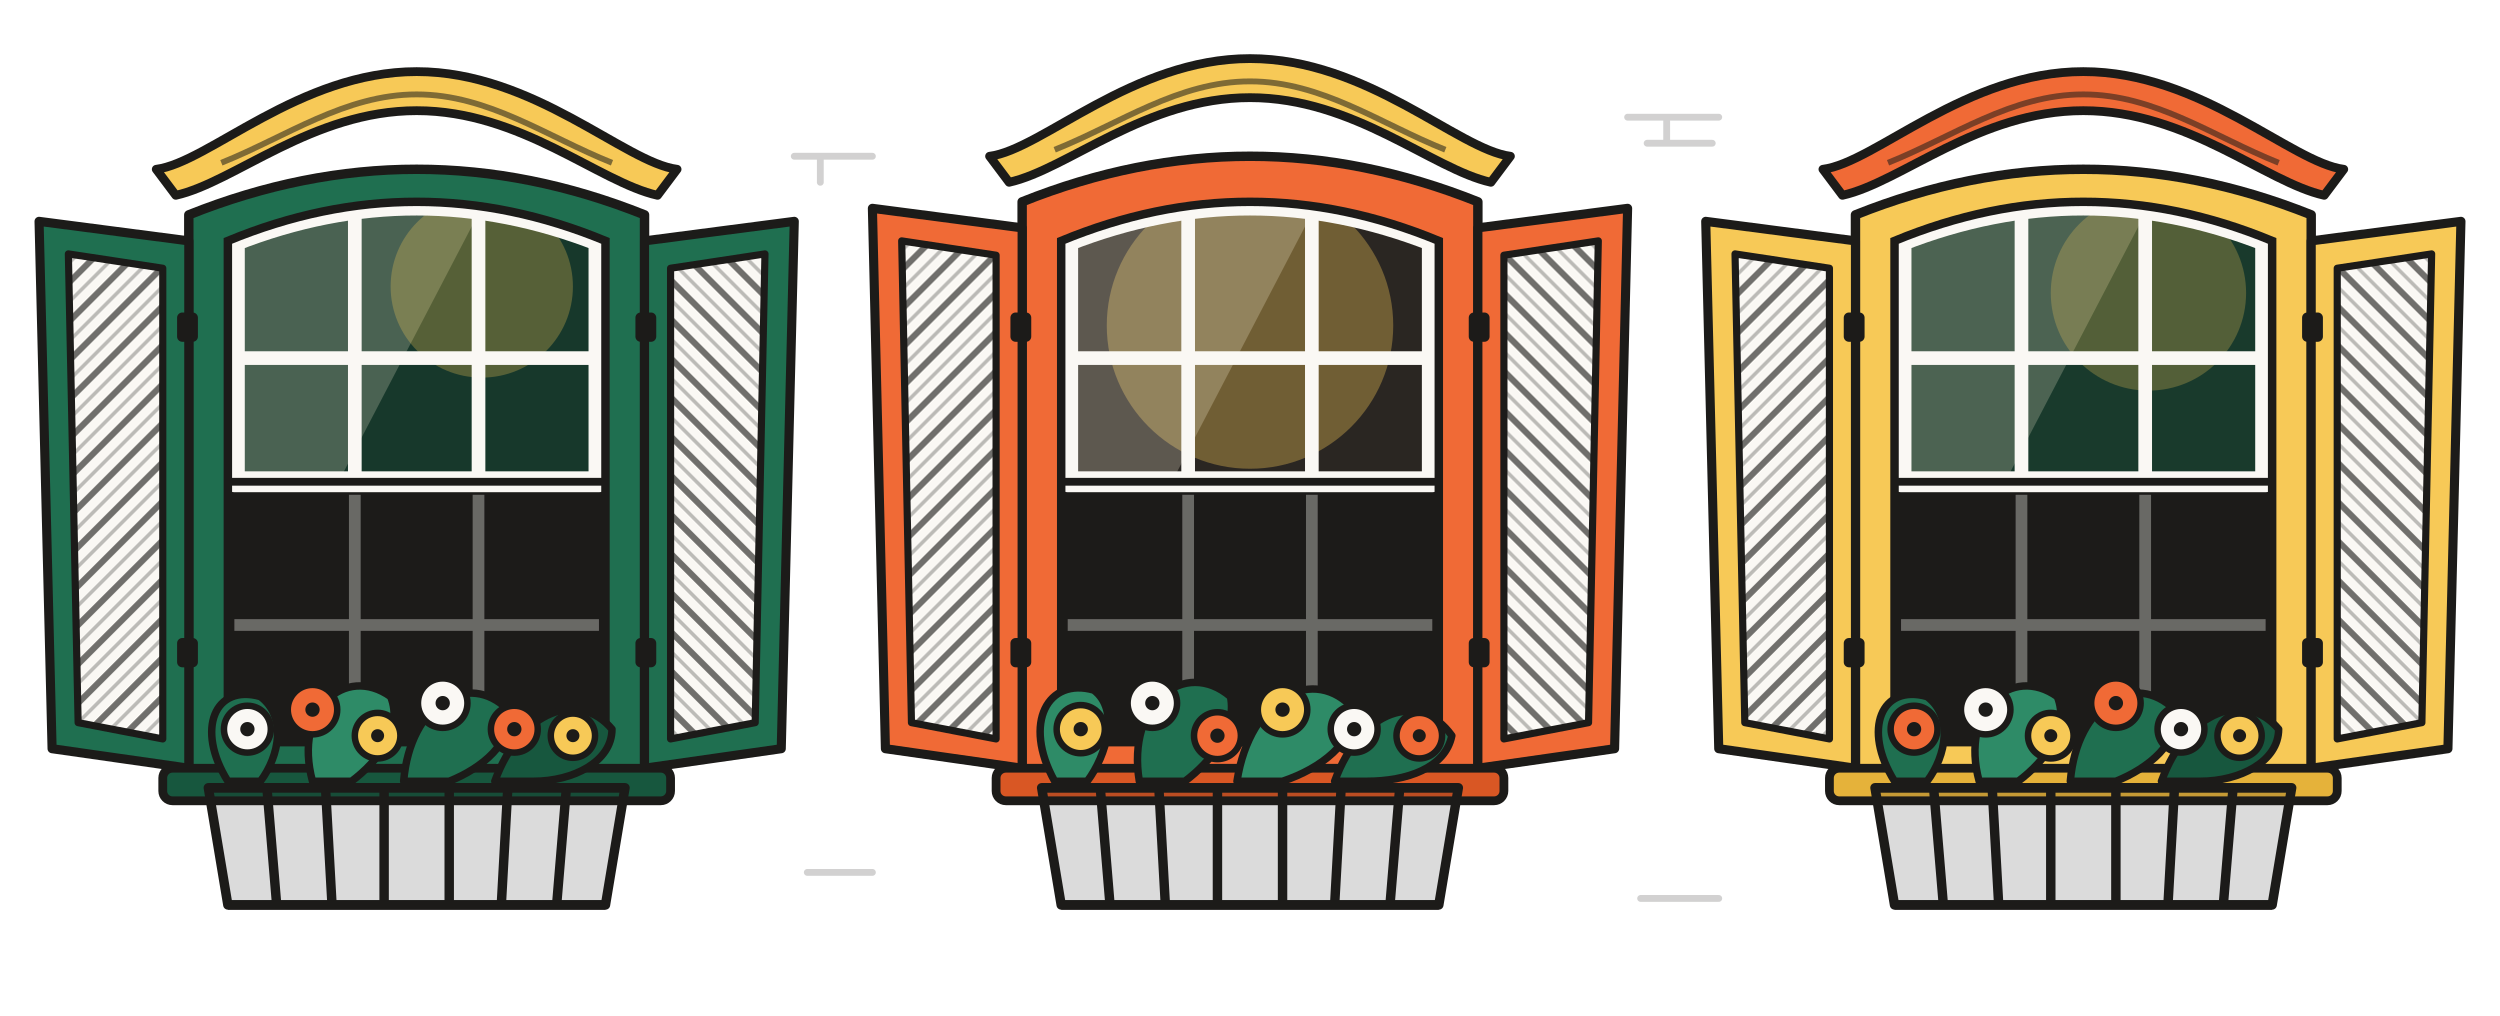
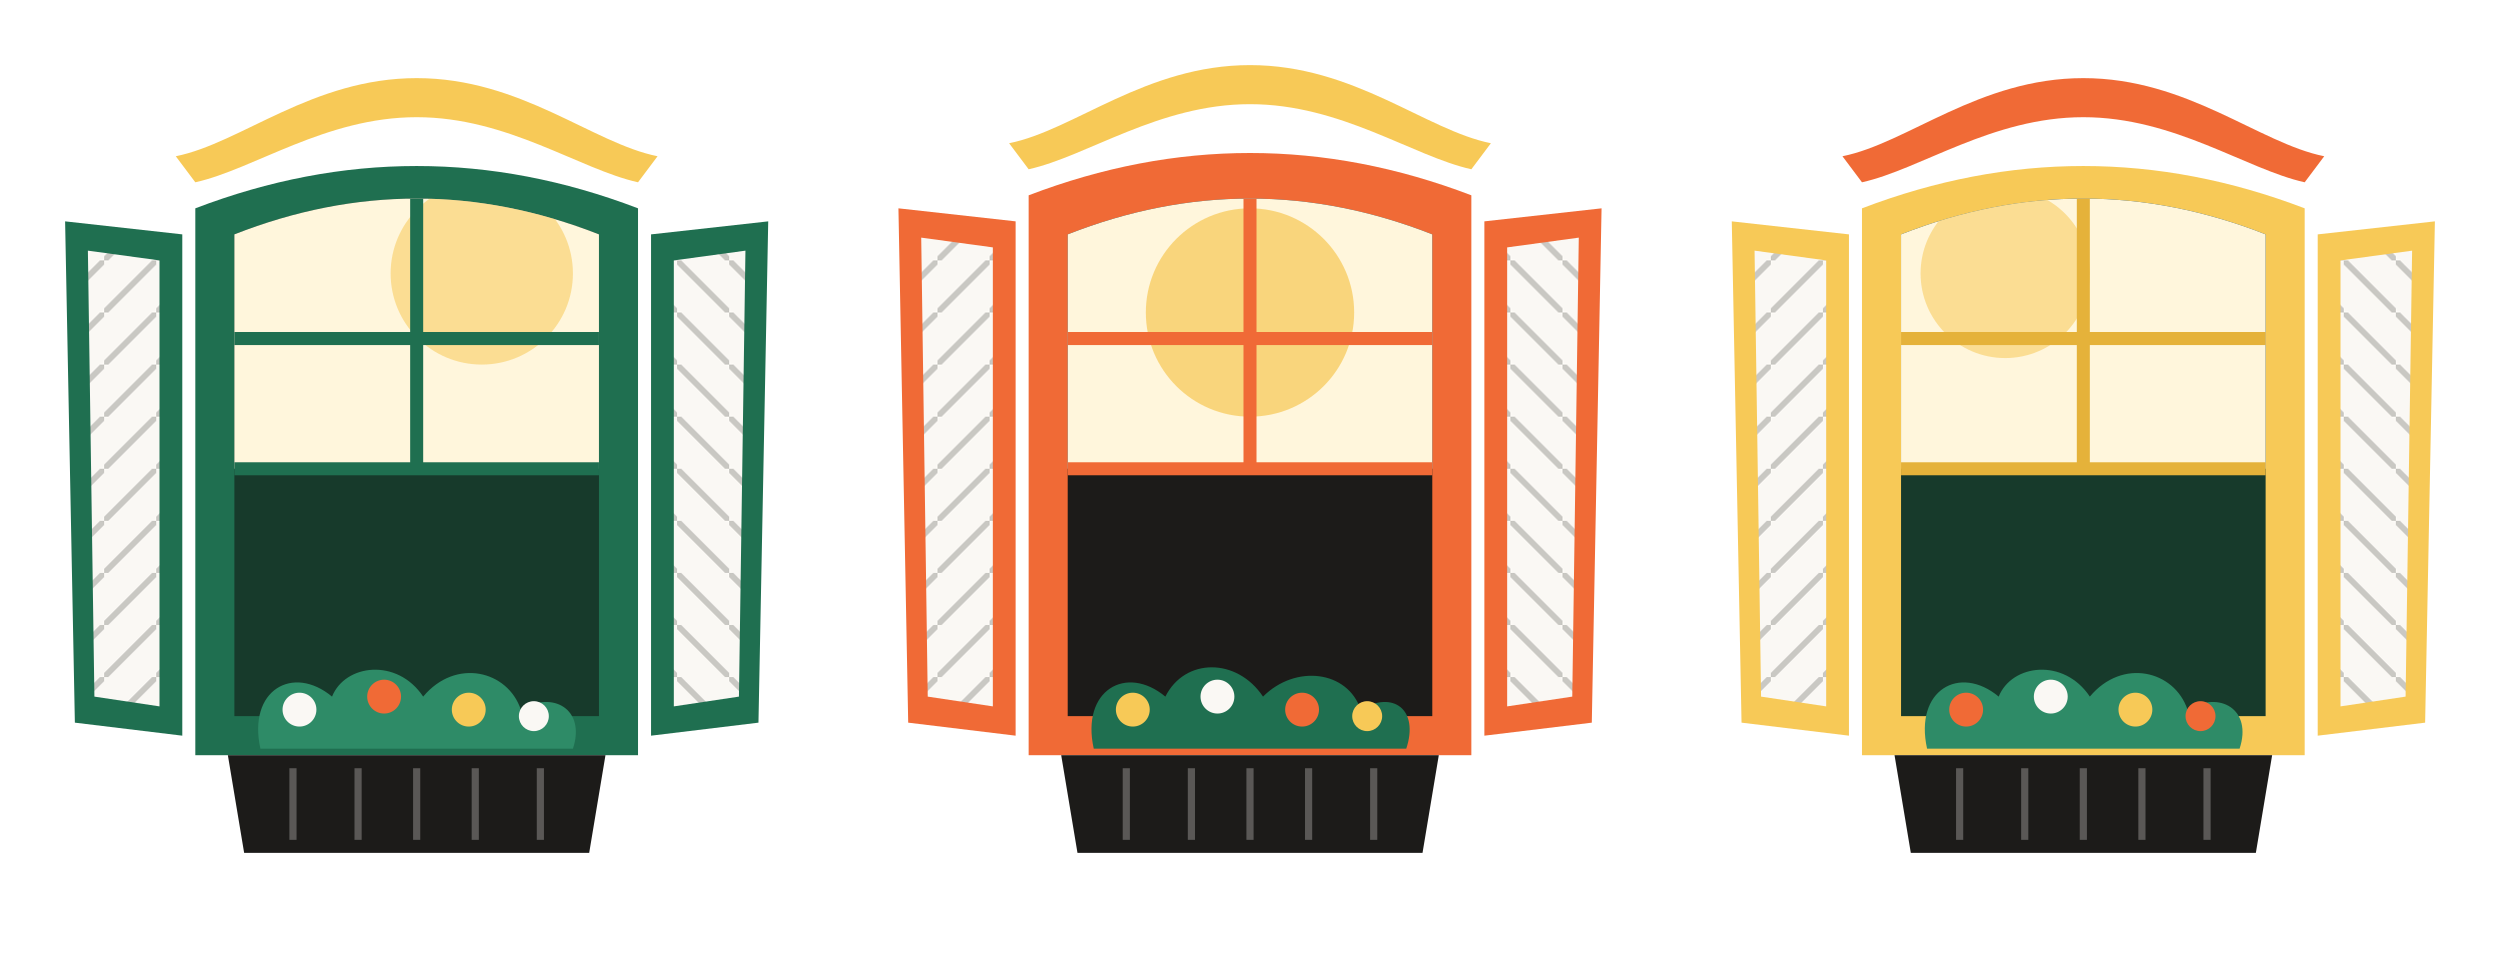
- <svg xmlns="http://www.w3.org/2000/svg" viewBox="0 0 384 156" fill="none" aria-hidden="true" focusable="false" class="block h-full w-auto max-w-full">
+ <svg xmlns="http://www.w3.org/2000/svg" viewBox="0 0 384 148" fill="none" aria-hidden="true" focusable="false" class="block h-full w-auto max-w-full">
  <defs>
-     <pattern id="mw-lattice-l" width="6" height="6" patternUnits="userSpaceOnUse">
-       <rect width="6" height="6" fill="#FAF8F4" />
-       <path d="M-1 7L7 -1M-1 1L1 -1M5 7L7 5" stroke="#1C1B19" stroke-width="0.95" opacity="0.62" />
-       <path d="M-1 4L4 -1M2 7L7 2" stroke="#1C1B19" stroke-width="0.55" opacity="0.28" />
+     <pattern id="mw-louver-l" width="8" height="8" patternUnits="userSpaceOnUse">
+       <rect width="8" height="8" fill="#FAF8F4" />
+       <path d="M-1 9L9 -1" stroke="#1C1B19" stroke-width="0.9" opacity="0.22" />
    </pattern>
-     <pattern id="mw-lattice-r" width="6" height="6" patternUnits="userSpaceOnUse">
-       <rect width="6" height="6" fill="#FAF8F4" />
-       <path d="M-1 -1L7 7M5 -1L7 1M-1 5L1 7" stroke="#1C1B19" stroke-width="0.95" opacity="0.62" />
-       <path d="M2 -1L7 4M-1 2L4 7" stroke="#1C1B19" stroke-width="0.55" opacity="0.28" />
+     <pattern id="mw-louver-r" width="8" height="8" patternUnits="userSpaceOnUse">
+       <rect width="8" height="8" fill="#FAF8F4" />
+       <path d="M-1 -1L9 9" stroke="#1C1B19" stroke-width="0.9" opacity="0.22" />
    </pattern>
-     <clipPath id="mw-glass-1">
-       <path d="M35 37Q64 25 93 37V114H35V37Z" />
+     <clipPath id="mw-min-glass-1">
+       <path d="M36 36Q64 25 92 36V110H36V36Z" />
    </clipPath>
-     <clipPath id="mw-glass-2">
-       <path d="M163 37Q192 25 221 37V114H163V37Z" />
+     <clipPath id="mw-min-glass-2">
+       <path d="M164 36Q192 25 220 36V110H164V36Z" />
    </clipPath>
-     <clipPath id="mw-glass-3">
-       <path d="M291 37Q320 25 349 37V114H291V37Z" />
+     <clipPath id="mw-min-glass-3">
+       <path d="M292 36Q320 25 348 36V110H292V36Z" />
    </clipPath>
  </defs>
-   <g stroke="#1C1B19" stroke-width="1.05" stroke-linecap="round" opacity="0.2">
-     <path d="M122 24h12M126 24v4M250 18h14M256 18v4M253 22h10" />
-     <path d="M124 134h10M252 138h12" />
-   </g>
  <g id="window-leaf">
-     <path d="M24 26C32 25 46 11 64 11C82 11 96 25 104 26L101 30C92 28 80 17 64 17C48 17 36 28 27 30Z" fill="#F7C957" stroke="#1C1B19" stroke-width="1.35" stroke-linejoin="round" />
-     <path d="M34 25C44 21 53 14.5 64 14.5C75 14.5 84 21 94 25" stroke="#1C1B19" stroke-width="0.9" opacity="0.55" />
-     <path d="M29 33Q64 19 99 33V121H29V33Z" fill="#1F6F50" stroke="#1C1B19" stroke-width="1.45" stroke-linejoin="round" />
-     <path d="M35 37Q64 25 93 37V114H35V37Z" fill="#1C1B19" />
-     <g clip-path="url(#mw-glass-1)">
-       <rect x="35" y="26" width="58" height="48" fill="#17382B" />
-       <path d="M35 28L76 28L52 74L35 74Z" fill="#FFF6DC" opacity="0.22" />
-       <circle cx="74" cy="44" r="14" fill="#F7C957" opacity="0.28" />
-       <path d="M36 37Q64 26 92 37V74H36V37Z" stroke="#FAF8F4" stroke-width="3.2" stroke-linejoin="round" />
-       <g stroke="#FAF8F4" stroke-width="2.1">
-         <path d="M54.5 31V74M73.5 31V74M36 55H92" />
-       </g>
-       <path d="M35 74H93" stroke="#1C1B19" stroke-width="1.2" />
-       <g stroke="#FAF8F4" stroke-width="1.8" opacity="0.35">
-         <path d="M54.5 76V114M73.5 76V114M36 96H92" />
-       </g>
+     <path d="M27 24C37 22 48 12 64 12C80 12 91 22 101 24L98 28C89 26 78 18 64 18C50 18 39 26 30 28Z" fill="#F7C957" />
+     <path d="M30 32Q64 19 98 32V116H30V32Z" fill="#1F6F50" />
+     <g clip-path="url(#mw-min-glass-1)">
+       <rect x="36" y="25" width="56" height="85" fill="#173A2B" />
+       <rect x="36" y="25" width="56" height="47" fill="#FFF6DC" />
+       <circle cx="74" cy="42" r="14" fill="#F7C957" opacity="0.55" />
+       <path d="M64 26V72M36 52H92M36 72H92" stroke="#1F6F50" stroke-width="2" />
    </g>
-     <path d="M35 37Q64 25 93 37V114H35V37Z" stroke="#1C1B19" stroke-width="1.3" />
-     <g>
-       <path d="M6 34L29 37V118L8 115Z" fill="#1F6F50" stroke="#1C1B19" stroke-width="1.4" stroke-linejoin="round" />
-       <path d="M10.5 39L25 41.2V113.5L12 111Z" fill="url(#mw-lattice-l)" stroke="#1C1B19" stroke-width="1.1" stroke-linejoin="round" />
-       <rect x="27.2" y="48" width="3.2" height="4.5" rx="0.8" fill="#1C1B19" />
-       <rect x="27.2" y="98" width="3.2" height="4.5" rx="0.8" fill="#1C1B19" />
-     </g>
-     <g>
-       <path d="M99 37L122 34L120 115L99 118Z" fill="#1F6F50" stroke="#1C1B19" stroke-width="1.4" stroke-linejoin="round" />
-       <path d="M103 41.2L117.5 39L116 111L103 113.5Z" fill="url(#mw-lattice-r)" stroke="#1C1B19" stroke-width="1.1" stroke-linejoin="round" />
-       <rect x="97.6" y="48" width="3.2" height="4.5" rx="0.8" fill="#1C1B19" />
-       <rect x="97.6" y="98" width="3.2" height="4.5" rx="0.8" fill="#1C1B19" />
-     </g>
-     <rect x="25" y="118" width="78" height="5" rx="1.5" fill="#17573E" stroke="#1C1B19" stroke-width="1.35" />
-     <g stroke="#1C1B19" stroke-width="1.15" stroke-linejoin="round">
-       <path d="M35 120C30 112 33 105 40 107C44 110 43 116 40 120Z" fill="#1F6F50" />
-       <path d="M48 120C45 109 53 102 60 107C62 112 58 117 54 120Z" fill="#2E8B67" />
-       <path d="M62 120C63 108 72 103 78 109C79 114 74 118 69 120Z" fill="#1F6F50" />
-       <path d="M76 120C80 109 89 106 94 112C94 117 88 120 82 120Z" fill="#17573E" />
-     </g>
-     <g stroke="#1C1B19" stroke-width="1">
-       <circle cx="38" cy="112" r="3.6" fill="#FAF8F4" />
-       <circle cx="48" cy="109" r="3.8" fill="#F06A36" />
-       <circle cx="58" cy="113" r="3.5" fill="#F7C957" />
-       <circle cx="68" cy="108" r="3.8" fill="#FAF8F4" />
-       <circle cx="79" cy="112" r="3.6" fill="#F06A36" />
-       <circle cx="88" cy="113" r="3.4" fill="#F7C957" />
-     </g>
-     <g fill="#1C1B19">
-       <circle cx="38" cy="112" r="1.1" />
-       <circle cx="48" cy="109" r="1.1" />
-       <circle cx="58" cy="113" r="1" />
-       <circle cx="68" cy="108" r="1.1" />
-       <circle cx="79" cy="112" r="1.1" />
-       <circle cx="88" cy="113" r="1" />
-     </g>
-     <g stroke="#1C1B19" stroke-width="1.45" stroke-linejoin="round">
-       <path d="M32 121H96L93 139H35Z" fill="#1C1B19" fill-opacity="0.16" />
-       <path d="M32 121H96M35 139H93M41 121L42.5 139M50 121L51 139M59 121V139M69 121V139M78 121L77 139M87 121L85.5 139" />
-     </g>
+     <path d="M10 34L28 36V113L11.5 111Z" fill="#1F6F50" />
+     <path d="M13.5 38.5L24.5 40V108.5L14.5 107Z" fill="url(#mw-louver-l)" />
+     <path d="M100 36L118 34L116.5 111L100 113Z" fill="#1F6F50" />
+     <path d="M103.5 40L114.5 38.5L113.5 107L103.5 108.5Z" fill="url(#mw-louver-r)" />
+     <path d="M40 115C38 106 45 102 51 107C53 102 61 101 65 107C70 101 78 103 80 109C85 106 90 109 88 115Z" fill="#2E8B67" />
+     <circle cx="46" cy="109" r="2.6" fill="#FAF8F4" />
+     <circle cx="59" cy="107" r="2.6" fill="#F06A36" />
+     <circle cx="72" cy="109" r="2.6" fill="#F7C957" />
+     <circle cx="82" cy="110" r="2.3" fill="#FAF8F4" />
+     <path d="M35 116H93L90.5 131H37.5Z" fill="#1C1B19" />
+     <path d="M45 118V129M55 118V129M64 118V129M73 118V129M83 118V129" stroke="#FAF8F4" stroke-width="1.1" opacity="0.28" />
  </g>
  <g id="window-terracota">
-     <path d="M152 24C160 23 174 9 192 9C210 9 224 23 232 24L229 28C220 26 208 15 192 15C176 15 164 26 155 28Z" fill="#F7C957" stroke="#1C1B19" stroke-width="1.35" stroke-linejoin="round" />
-     <path d="M162 23C172 19 181 12.5 192 12.5C203 12.5 212 19 222 23" stroke="#1C1B19" stroke-width="0.9" opacity="0.55" />
-     <path d="M157 31Q192 17 227 31V121H157V31Z" fill="#F06A36" stroke="#1C1B19" stroke-width="1.45" stroke-linejoin="round" />
-     <path d="M163 37Q192 25 221 37V114H163V37Z" fill="#1C1B19" />
-     <g clip-path="url(#mw-glass-2)">
-       <rect x="163" y="26" width="58" height="48" fill="#2A2622" />
-       <circle cx="192" cy="50" r="22" fill="#F7C957" opacity="0.34" />
-       <path d="M163 28L204 28L180 74L163 74Z" fill="#FFF6DC" opacity="0.24" />
-       <path d="M164 37Q192 26 220 37V74H164V37Z" stroke="#FAF8F4" stroke-width="3.2" stroke-linejoin="round" />
-       <g stroke="#FAF8F4" stroke-width="2.1">
-         <path d="M182.5 31V74M201.5 31V74M164 55H220" />
-       </g>
-       <path d="M163 74H221" stroke="#1C1B19" stroke-width="1.2" />
-       <g stroke="#FAF8F4" stroke-width="1.8" opacity="0.35">
-         <path d="M182.5 76V114M201.5 76V114M164 96H220" />
-       </g>
+     <path d="M155 22C165 20 176 10 192 10C208 10 219 20 229 22L226 26C217 24 206 16 192 16C178 16 167 24 158 26Z" fill="#F7C957" />
+     <path d="M158 30Q192 17 226 30V116H158V30Z" fill="#F06A36" />
+     <g clip-path="url(#mw-min-glass-2)">
+       <rect x="164" y="25" width="56" height="85" fill="#1C1B19" />
+       <rect x="164" y="25" width="56" height="47" fill="#FFF6DC" />
+       <circle cx="192" cy="48" r="16" fill="#F7C957" opacity="0.72" />
+       <path d="M192 26V72M164 52H220M164 72H220" stroke="#F06A36" stroke-width="2" />
    </g>
-     <path d="M163 37Q192 25 221 37V114H163V37Z" stroke="#1C1B19" stroke-width="1.3" />
-     <g>
-       <path d="M134 32L157 35V118L136 115Z" fill="#F06A36" stroke="#1C1B19" stroke-width="1.4" stroke-linejoin="round" />
-       <path d="M138.5 37L153 39.2V113.5L140 111Z" fill="url(#mw-lattice-l)" stroke="#1C1B19" stroke-width="1.1" stroke-linejoin="round" />
-       <rect x="155.2" y="48" width="3.2" height="4.5" rx="0.8" fill="#1C1B19" />
-       <rect x="155.2" y="98" width="3.2" height="4.5" rx="0.8" fill="#1C1B19" />
-     </g>
-     <g>
-       <path d="M227 35L250 32L248 115L227 118Z" fill="#F06A36" stroke="#1C1B19" stroke-width="1.4" stroke-linejoin="round" />
-       <path d="M231 39.2L245.5 37L244 111L231 113.5Z" fill="url(#mw-lattice-r)" stroke="#1C1B19" stroke-width="1.1" stroke-linejoin="round" />
-       <rect x="225.6" y="48" width="3.2" height="4.5" rx="0.8" fill="#1C1B19" />
-       <rect x="225.6" y="98" width="3.2" height="4.5" rx="0.8" fill="#1C1B19" />
-     </g>
-     <rect x="153" y="118" width="78" height="5" rx="1.5" fill="#D95724" stroke="#1C1B19" stroke-width="1.35" />
-     <g stroke="#1C1B19" stroke-width="1.15" stroke-linejoin="round">
-       <path d="M162 120C157 111 161 104 168 106C172 109 170 116 167 120Z" fill="#2E8B67" />
-       <path d="M175 120C173 108 182 101 189 107C190 112 186 117 182 120Z" fill="#1F6F50" />
-       <path d="M190 120C192 107 202 102 208 109C208 114 203 118 197 120Z" fill="#2E8B67" />
-       <path d="M205 120C209 109 218 106 223 113C222 118 216 120 210 120Z" fill="#1F6F50" />
-     </g>
-     <g stroke="#1C1B19" stroke-width="1">
-       <circle cx="166" cy="112" r="3.7" fill="#F7C957" />
-       <circle cx="177" cy="108" r="3.8" fill="#FAF8F4" />
-       <circle cx="187" cy="113" r="3.6" fill="#F06A36" />
-       <circle cx="197" cy="109" r="3.8" fill="#F7C957" />
-       <circle cx="208" cy="112" r="3.6" fill="#FAF8F4" />
-       <circle cx="218" cy="113" r="3.5" fill="#F06A36" />
-     </g>
-     <g fill="#1C1B19">
-       <circle cx="166" cy="112" r="1.1" />
-       <circle cx="177" cy="108" r="1.1" />
-       <circle cx="187" cy="113" r="1.1" />
-       <circle cx="197" cy="109" r="1.1" />
-       <circle cx="208" cy="112" r="1.1" />
-       <circle cx="218" cy="113" r="1" />
-     </g>
-     <g stroke="#1C1B19" stroke-width="1.45" stroke-linejoin="round">
-       <path d="M160 121H224L221 139H163Z" fill="#1C1B19" fill-opacity="0.16" />
-       <path d="M160 121H224M163 139H221M169 121L170.5 139M178 121L179 139M187 121V139M197 121V139M206 121L205 139M215 121L213.5 139" />
-     </g>
+     <path d="M138 32L156 34V113L139.5 111Z" fill="#F06A36" />
+     <path d="M141.5 36.5L152.5 38V108.5L142.5 107Z" fill="url(#mw-louver-l)" />
+     <path d="M228 34L246 32L244.5 111L228 113Z" fill="#F06A36" />
+     <path d="M231.5 38L242.5 36.5L241.5 107L231.5 108.5Z" fill="url(#mw-louver-r)" />
+     <path d="M168 115C166 106 173 102 179 107C182 101 190 101 194 107C199 102 207 103 209 109C214 106 218 109 216 115Z" fill="#1F6F50" />
+     <circle cx="174" cy="109" r="2.6" fill="#F7C957" />
+     <circle cx="187" cy="107" r="2.6" fill="#FAF8F4" />
+     <circle cx="200" cy="109" r="2.6" fill="#F06A36" />
+     <circle cx="210" cy="110" r="2.3" fill="#F7C957" />
+     <path d="M163 116H221L218.5 131H165.5Z" fill="#1C1B19" />
+     <path d="M173 118V129M183 118V129M192 118V129M201 118V129M211 118V129" stroke="#FAF8F4" stroke-width="1.1" opacity="0.28" />
  </g>
  <g id="window-solar">
-     <path d="M280 26C288 25 302 11 320 11C338 11 352 25 360 26L357 30C348 28 336 17 320 17C304 17 292 28 283 30Z" fill="#F06A36" stroke="#1C1B19" stroke-width="1.35" stroke-linejoin="round" />
-     <path d="M290 25C300 21 309 14.5 320 14.5C331 14.5 340 21 350 25" stroke="#1C1B19" stroke-width="0.9" opacity="0.55" />
-     <path d="M285 33Q320 19 355 33V121H285V33Z" fill="#F7C957" stroke="#1C1B19" stroke-width="1.45" stroke-linejoin="round" />
-     <path d="M291 37Q320 25 349 37V114H291V37Z" fill="#1C1B19" />
-     <g clip-path="url(#mw-glass-3)">
-       <rect x="291" y="26" width="58" height="48" fill="#193A2C" />
-       <path d="M291 28L332 28L308 74L291 74Z" fill="#FFF6DC" opacity="0.22" />
-       <circle cx="330" cy="45" r="15" fill="#F7C957" opacity="0.26" />
-       <path d="M292 37Q320 26 348 37V74H292V37Z" stroke="#FAF8F4" stroke-width="3.2" stroke-linejoin="round" />
-       <g stroke="#FAF8F4" stroke-width="2.1">
-         <path d="M310.5 31V74M329.5 31V74M292 55H348" />
-       </g>
-       <path d="M291 74H349" stroke="#1C1B19" stroke-width="1.2" />
-       <g stroke="#FAF8F4" stroke-width="1.8" opacity="0.35">
-         <path d="M310.5 76V114M329.5 76V114M292 96H348" />
-       </g>
+     <path d="M283 24C293 22 304 12 320 12C336 12 347 22 357 24L354 28C345 26 334 18 320 18C306 18 295 26 286 28Z" fill="#F06A36" />
+     <path d="M286 32Q320 19 354 32V116H286V32Z" fill="#F7C957" />
+     <g clip-path="url(#mw-min-glass-3)">
+       <rect x="292" y="25" width="56" height="85" fill="#173A2B" />
+       <rect x="292" y="25" width="56" height="47" fill="#FFF6DC" />
+       <circle cx="308" cy="42" r="13" fill="#F7C957" opacity="0.55" />
+       <path d="M320 26V72M292 52H348M292 72H348" stroke="#E5B23A" stroke-width="2" />
    </g>
-     <path d="M291 37Q320 25 349 37V114H291V37Z" stroke="#1C1B19" stroke-width="1.3" />
-     <g>
-       <path d="M262 34L285 37V118L264 115Z" fill="#F7C957" stroke="#1C1B19" stroke-width="1.4" stroke-linejoin="round" />
-       <path d="M266.5 39L281 41.2V113.5L268 111Z" fill="url(#mw-lattice-l)" stroke="#1C1B19" stroke-width="1.1" stroke-linejoin="round" />
-       <rect x="283.2" y="48" width="3.2" height="4.5" rx="0.8" fill="#1C1B19" />
-       <rect x="283.2" y="98" width="3.2" height="4.5" rx="0.8" fill="#1C1B19" />
-     </g>
-     <g>
-       <path d="M355 37L378 34L376 115L355 118Z" fill="#F7C957" stroke="#1C1B19" stroke-width="1.4" stroke-linejoin="round" />
-       <path d="M359 41.2L373.5 39L372 111L359 113.5Z" fill="url(#mw-lattice-r)" stroke="#1C1B19" stroke-width="1.1" stroke-linejoin="round" />
-       <rect x="353.6" y="48" width="3.2" height="4.5" rx="0.8" fill="#1C1B19" />
-       <rect x="353.6" y="98" width="3.2" height="4.5" rx="0.8" fill="#1C1B19" />
-     </g>
-     <rect x="281" y="118" width="78" height="5" rx="1.5" fill="#E5B23A" stroke="#1C1B19" stroke-width="1.35" />
-     <g stroke="#1C1B19" stroke-width="1.15" stroke-linejoin="round">
-       <path d="M291 120C286 112 289 105 296 107C300 110 299 116 296 120Z" fill="#1F6F50" />
-       <path d="M304 120C301 109 309 102 316 107C318 112 314 117 310 120Z" fill="#2E8B67" />
-       <path d="M318 120C319 108 328 103 334 109C335 114 330 118 325 120Z" fill="#1F6F50" />
-       <path d="M332 120C336 109 345 106 350 112C350 117 344 120 338 120Z" fill="#17573E" />
-     </g>
-     <g stroke="#1C1B19" stroke-width="1">
-       <circle cx="294" cy="112" r="3.6" fill="#F06A36" />
-       <circle cx="305" cy="109" r="3.8" fill="#FAF8F4" />
-       <circle cx="315" cy="113" r="3.5" fill="#F7C957" />
-       <circle cx="325" cy="108" r="3.8" fill="#F06A36" />
-       <circle cx="335" cy="112" r="3.6" fill="#FAF8F4" />
-       <circle cx="344" cy="113" r="3.4" fill="#F7C957" />
-     </g>
-     <g fill="#1C1B19">
-       <circle cx="294" cy="112" r="1.1" />
-       <circle cx="305" cy="109" r="1.1" />
-       <circle cx="315" cy="113" r="1" />
-       <circle cx="325" cy="108" r="1.1" />
-       <circle cx="335" cy="112" r="1.1" />
-       <circle cx="344" cy="113" r="1" />
-     </g>
-     <g stroke="#1C1B19" stroke-width="1.45" stroke-linejoin="round">
-       <path d="M288 121H352L349 139H291Z" fill="#1C1B19" fill-opacity="0.16" />
-       <path d="M288 121H352M291 139H349M297 121L298.5 139M306 121L307 139M315 121V139M325 121V139M334 121L333 139M343 121L341.5 139" />
-     </g>
+     <path d="M266 34L284 36V113L267.5 111Z" fill="#F7C957" />
+     <path d="M269.5 38.5L280.5 40V108.5L270.5 107Z" fill="url(#mw-louver-l)" />
+     <path d="M356 36L374 34L372.5 111L356 113Z" fill="#F7C957" />
+     <path d="M359.5 40L370.5 38.5L369.5 107L359.5 108.5Z" fill="url(#mw-louver-r)" />
+     <path d="M296 115C294 106 301 102 307 107C309 102 317 101 321 107C326 101 334 103 336 109C341 106 346 109 344 115Z" fill="#2E8B67" />
+     <circle cx="302" cy="109" r="2.6" fill="#F06A36" />
+     <circle cx="315" cy="107" r="2.6" fill="#FAF8F4" />
+     <circle cx="328" cy="109" r="2.6" fill="#F7C957" />
+     <circle cx="338" cy="110" r="2.3" fill="#F06A36" />
+     <path d="M291 116H349L346.5 131H293.5Z" fill="#1C1B19" />
+     <path d="M301 118V129M311 118V129M320 118V129M329 118V129M339 118V129" stroke="#FAF8F4" stroke-width="1.1" opacity="0.28" />
  </g>
</svg>
